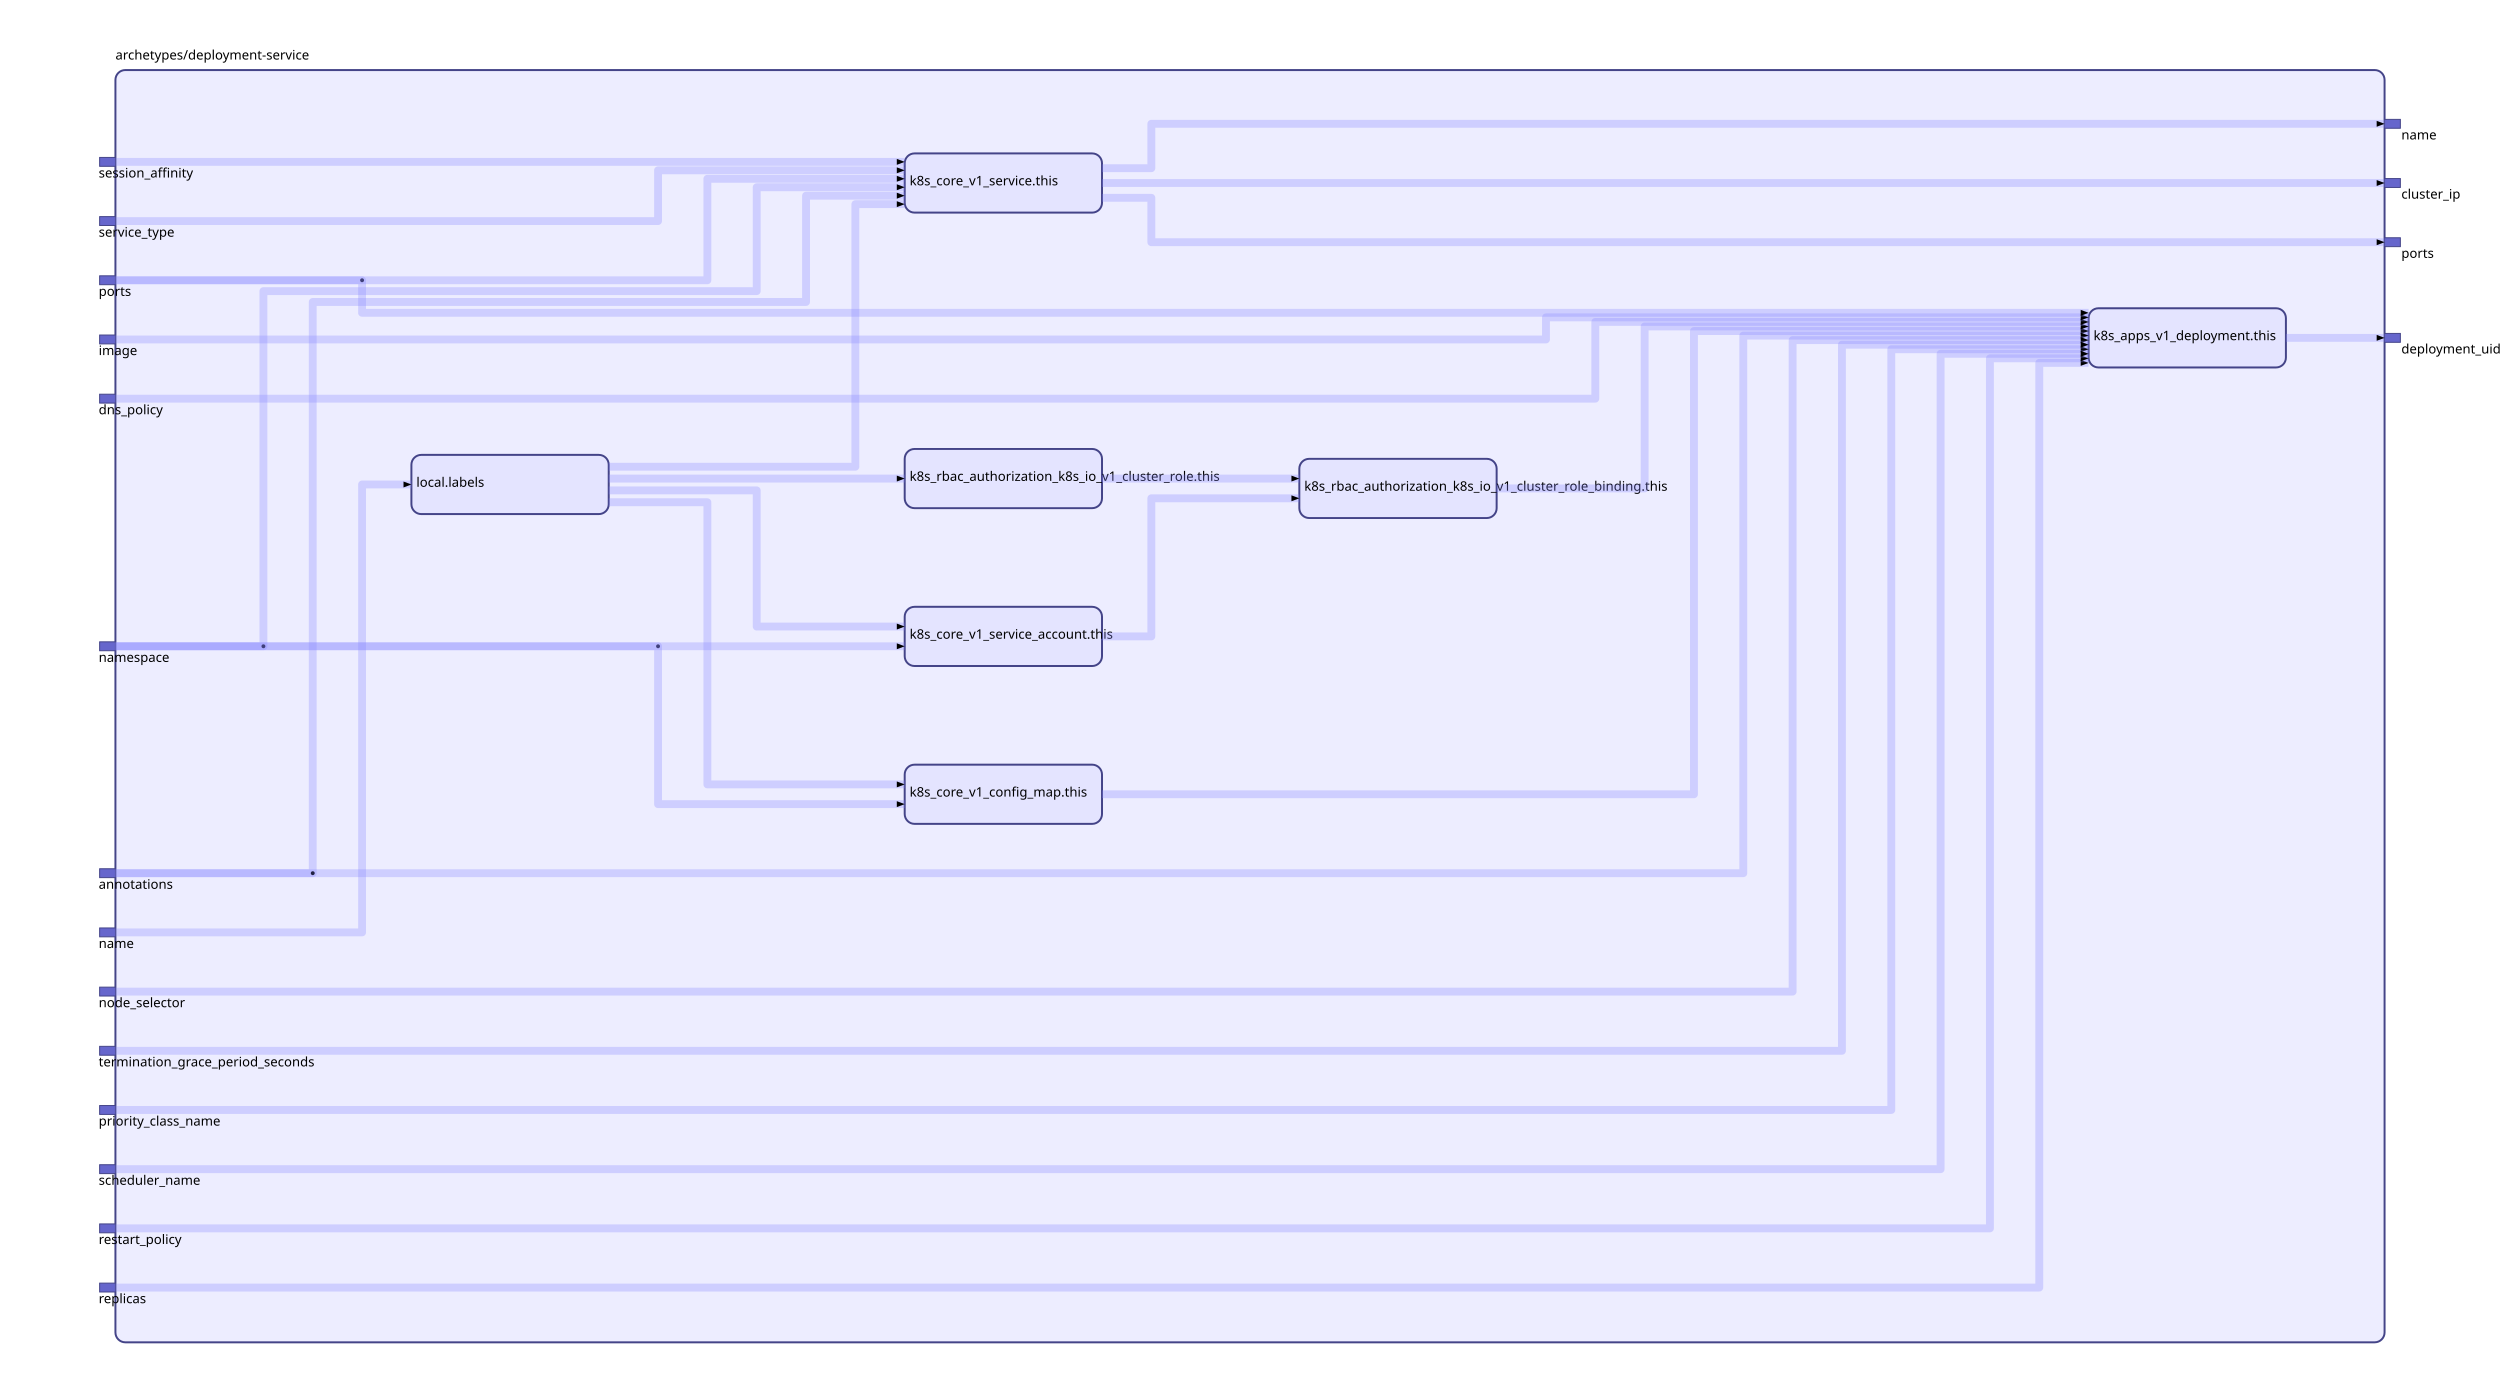
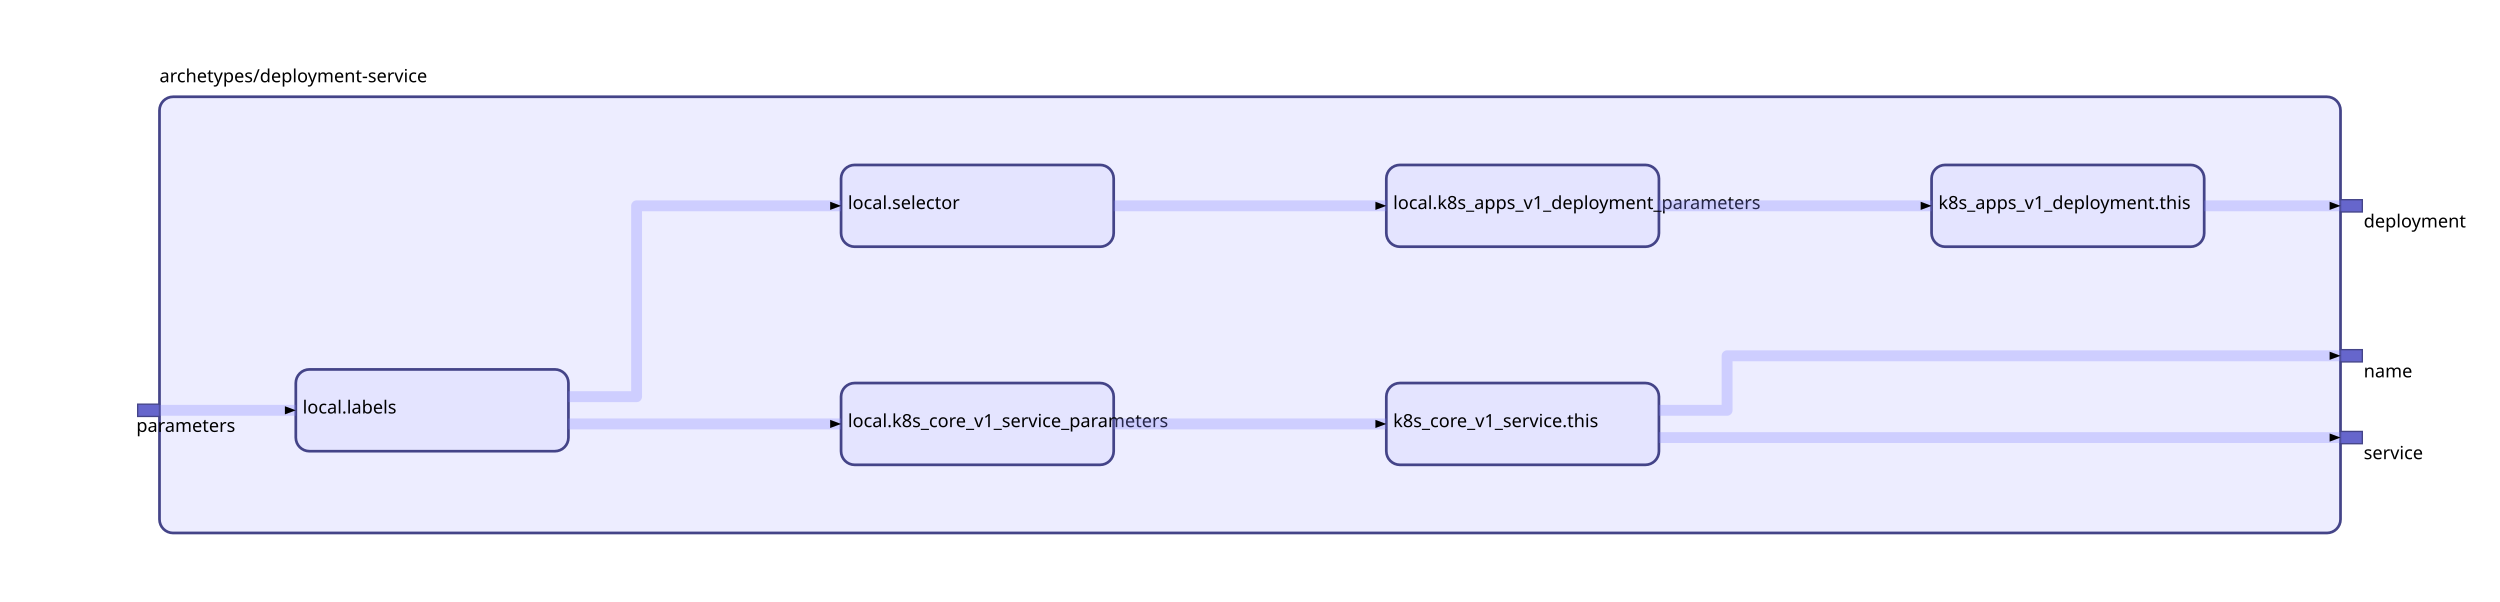
- <svg xmlns="http://www.w3.org/2000/svg" id="sprotty_1" class="sprotty-graph sprotty" tabindex="1002" viewBox="0 0 2534 1410.571">
+ <svg xmlns="http://www.w3.org/2000/svg" id="sprotty_1" class="sprotty-graph sprotty" tabindex="1002" viewBox="0 0 1834 441">
  <style>
.elknode {
    stroke: #448;
    stroke-width: 2;
    fill: #ddf;
    fill-opacity: 0.5;
}

.elkport {
    stroke: #448;
    stroke-width: 1;
    fill: #66c;
}

.elkedge {
    fill: none;
    stroke: #88f;
    stroke-width: 8;
    stroke-opacity: 0.3;
    pointer-events: stroke;
    stroke-linejoin: round;
}

.elkedge:hover {
    stroke: #448;
    stroke-width: 8;
    stroke-opacity: 1;
    stroke-dasharray: 16px;
    stroke-dashoffset: 32px;
    animation: stroke 0.5s linear infinite;
}

@keyframes stroke {
    to {
        stroke-dashoffset: 0;
    }
}

.elkedge.arrow {
    fill: #336;
}

.elklabel {
    stroke-width: 0;
    stroke: #000;
    fill: #000;
    font-family: sans-serif;
    font-size: 10pt;
    dominant-baseline: hanging;
}

.elklabel:hover {
    font-size: 24pt;
}

.elkjunction {
    stroke: none;
    fill: #224;
}

.selected &gt; rect {
    stroke-width: 3;
}

.mouseover {
    stroke: #88f;
}
/*
 * Copyright (C) 2017 TypeFox and others.
 *
 * Licensed under the Apache License, Version 2.0 (the "License"); you may not use this file except in compliance with the License.
 * You may obtain a copy of the License at http://www.apache.org/licenses/LICENSE-2.0
 */

.sprotty {
    padding: 0px;
    font-family: "Helvetica Neue", Helvetica, Arial, sans-serif;
}

.sprotty-hidden {
    display: block;
    position: absolute;
    width: 0px;
    height: 0px;
}

.sprotty-popup {
    font-family: "Helvetica Neue", Helvetica, Arial, sans-serif;
    position: absolute;
    background: white;
    border-radius: 5px;
    border: 1px solid;
    max-width: 400px;
    min-width: 100px;
}

.sprotty-popup &gt; div {
    margin: 10px;
}

.sprotty-popup-closed {
    display: none;
}
</style>
  <g transform="scale(1) translate(0,0)">
    <g id="sprotty_3" transform="translate(117, 71)" opacity="1">
-       <rect class="elknode" x="0" y="0" rx="10" width="2300" height="1289.571" />
-       <g id="sprotty_5" transform="translate(2000, 241.456)" opacity="1">
+       <rect class="elknode" x="0" y="0" rx="10" width="1600" height="320" />
+       <g id="sprotty_5" transform="translate(1300, 50)" opacity="1">
        <rect class="elknode" x="0" y="0" rx="10" width="200" height="60" />
        <text id="sprotty_6" class="elklabel" transform="translate(5, 22) translate(0, 0)" opacity="1">k8s_apps_v1_deployment.this</text>
      </g>
-       <g id="sprotty_7" transform="translate(800, 704.0714)" opacity="1">
+       <g id="sprotty_7" transform="translate(900, 210)" opacity="1">
        <rect class="elknode" x="0" y="0" rx="10" width="200" height="60" />
-         <text id="sprotty_8" class="elklabel" transform="translate(5, 22) translate(0, 0)" opacity="1">k8s_core_v1_config_map.this</text>
+         <text id="sprotty_8" class="elklabel" transform="translate(5, 22) translate(0, 0)" opacity="1">k8s_core_v1_service.this</text>
      </g>
-       <g id="sprotty_9" transform="translate(800, 84.5)" opacity="1">
+       <g id="sprotty_9" transform="translate(900, 50)" opacity="1">
        <rect class="elknode" x="0" y="0" rx="10" width="200" height="60" />
-         <text id="sprotty_10" class="elklabel" transform="translate(5, 22) translate(0, 0)" opacity="1">k8s_core_v1_service.this</text>
+         <text id="sprotty_10" class="elklabel" transform="translate(5, 22) translate(0, 0)" opacity="1">local.k8s_apps_v1_deployment_parameters</text>
      </g>
-       <g id="sprotty_11" transform="translate(800, 544.0714)" opacity="1">
+       <g id="sprotty_11" transform="translate(500, 210)" opacity="1">
        <rect class="elknode" x="0" y="0" rx="10" width="200" height="60" />
-         <text id="sprotty_12" class="elklabel" transform="translate(5, 22) translate(0, 0)" opacity="1">k8s_core_v1_service_account.this</text>
+         <text id="sprotty_12" class="elklabel" transform="translate(5, 22) translate(0, 0)" opacity="1">local.k8s_core_v1_service_parameters</text>
      </g>
-       <g id="sprotty_13" transform="translate(800, 384.0714)" opacity="1">
+       <g id="sprotty_13" transform="translate(100, 200)" opacity="1">
        <rect class="elknode" x="0" y="0" rx="10" width="200" height="60" />
-         <text id="sprotty_14" class="elklabel" transform="translate(5, 22) translate(0, 0)" opacity="1">k8s_rbac_authorization_k8s_io_v1_cluster_role.this</text>
+         <text id="sprotty_14" class="elklabel" transform="translate(5, 22) translate(0, 0)" opacity="1">local.labels</text>
      </g>
-       <g id="sprotty_15" transform="translate(1200, 394.0714)" opacity="1">
+       <g id="sprotty_15" transform="translate(500, 50)" opacity="1">
        <rect class="elknode" x="0" y="0" rx="10" width="200" height="60" />
-         <text id="sprotty_16" class="elklabel" transform="translate(5, 22) translate(0, 0)" opacity="1">k8s_rbac_authorization_k8s_io_v1_cluster_role_binding.this</text>
+         <text id="sprotty_16" class="elklabel" transform="translate(5, 22) translate(0, 0)" opacity="1">local.selector</text>
      </g>
-       <g id="sprotty_49" transform="translate(300, 390.0714)" opacity="1">
-         <rect class="elknode" x="0" y="0" rx="10" width="200" height="60" />
-         <text id="sprotty_50" class="elklabel" transform="translate(5, 22) translate(0, 0)" opacity="1">local.labels</text>
+       <g id="sprotty_21" transform="translate(-16, 225.5)" opacity="1">
+         <rect class="elkport" x="0" y="0" width="16" height="9" />
+         <text id="sprotty_22" class="elklabel" transform="translate(-1, 10) translate(0, 0)" opacity="1">parameters</text>
      </g>
-       <g id="sprotty_19" transform="translate(-16, 809.5714)" opacity="1">
+       <g id="sprotty_25" transform="translate(1600, 75.5)" opacity="1">
        <rect class="elkport" x="0" y="0" width="16" height="9" />
-         <text id="sprotty_20" class="elklabel" transform="translate(-1, 10) translate(0, 0)" opacity="1">annotations</text>
+         <text id="sprotty_26" class="elklabel" transform="translate(17, 10) translate(0, 0)" opacity="1">deployment</text>
      </g>
-       <g id="sprotty_22" transform="translate(-16, 328.5714)" opacity="1">
+       <g id="sprotty_28" transform="translate(1600, 185.5)" opacity="1">
        <rect class="elkport" x="0" y="0" width="16" height="9" />
-         <text id="sprotty_23" class="elklabel" transform="translate(-1, 10) translate(0, 0)" opacity="1">dns_policy</text>
+         <text id="sprotty_29" class="elklabel" transform="translate(17, 10) translate(0, 0)" opacity="1">name</text>
      </g>
-       <g id="sprotty_25" transform="translate(-16, 268.5714)" opacity="1">
+       <g id="sprotty_31" transform="translate(1600, 245.5)" opacity="1">
        <rect class="elkport" x="0" y="0" width="16" height="9" />
-         <text id="sprotty_26" class="elklabel" transform="translate(-1, 10) translate(0, 0)" opacity="1">image</text>
-       </g>
-       <g id="sprotty_28" transform="translate(-16, 929.5714)" opacity="1">
-         <rect class="elkport" x="0" y="0" width="16" height="9" />
-         <text id="sprotty_29" class="elklabel" transform="translate(-1, 10) translate(0, 0)" opacity="1">node_selector</text>
-       </g>
-       <g id="sprotty_31" transform="translate(-16, 208.5714)" opacity="1">
-         <rect class="elkport" x="0" y="0" width="16" height="9" />
-         <text id="sprotty_32" class="elklabel" transform="translate(-1, 10) translate(0, 0)" opacity="1">ports</text>
-       </g>
-       <g id="sprotty_34" transform="translate(-16, 1049.571)" opacity="1">
-         <rect class="elkport" x="0" y="0" width="16" height="9" />
-         <text id="sprotty_35" class="elklabel" transform="translate(-1, 10) translate(0, 0)" opacity="1">priority_class_name</text>
-       </g>
-       <g id="sprotty_37" transform="translate(-16, 1229.571)" opacity="1">
-         <rect class="elkport" x="0" y="0" width="16" height="9" />
-         <text id="sprotty_38" class="elklabel" transform="translate(-1, 10) translate(0, 0)" opacity="1">replicas</text>
-       </g>
-       <g id="sprotty_40" transform="translate(-16, 1169.571)" opacity="1">
-         <rect class="elkport" x="0" y="0" width="16" height="9" />
-         <text id="sprotty_41" class="elklabel" transform="translate(-1, 10) translate(0, 0)" opacity="1">restart_policy</text>
-       </g>
-       <g id="sprotty_43" transform="translate(-16, 1109.571)" opacity="1">
-         <rect class="elkport" x="0" y="0" width="16" height="9" />
-         <text id="sprotty_44" class="elklabel" transform="translate(-1, 10) translate(0, 0)" opacity="1">scheduler_name</text>
-       </g>
-       <g id="sprotty_46" transform="translate(-16, 989.5714)" opacity="1">
-         <rect class="elkport" x="0" y="0" width="16" height="9" />
-         <text id="sprotty_47" class="elklabel" transform="translate(-1, 10) translate(0, 0)" opacity="1">termination_grace_period_seconds</text>
-       </g>
-       <g id="sprotty_52" transform="translate(-16, 579.5714)" opacity="1">
-         <rect class="elkport" x="0" y="0" width="16" height="9" />
-         <text id="sprotty_53" class="elklabel" transform="translate(-1, 10) translate(0, 0)" opacity="1">namespace</text>
-       </g>
-       <g id="sprotty_59" transform="translate(-16, 148.5714)" opacity="1">
-         <rect class="elkport" x="0" y="0" width="16" height="9" />
-         <text id="sprotty_60" class="elklabel" transform="translate(-1, 10) translate(0, 0)" opacity="1">service_type</text>
-       </g>
-       <g id="sprotty_62" transform="translate(-16, 88.57143)" opacity="1">
-         <rect class="elkport" x="0" y="0" width="16" height="9" />
-         <text id="sprotty_63" class="elklabel" transform="translate(-1, 10) translate(0, 0)" opacity="1">session_affinity</text>
-       </g>
-       <g id="sprotty_70" transform="translate(-16, 869.5714)" opacity="1">
-         <rect class="elkport" x="0" y="0" width="16" height="9" />
-         <text id="sprotty_71" class="elklabel" transform="translate(-1, 10) translate(0, 0)" opacity="1">name</text>
-       </g>
-       <g id="sprotty_73" transform="translate(2300, 110)" opacity="1">
-         <rect class="elkport" x="0" y="0" width="16" height="9" />
-         <text id="sprotty_74" class="elklabel" transform="translate(17, 10) translate(0, 0)" opacity="1">cluster_ip</text>
-       </g>
-       <g id="sprotty_76" transform="translate(2300, 266.956)" opacity="1">
-         <rect class="elkport" x="0" y="0" width="16" height="9" />
-         <text id="sprotty_77" class="elklabel" transform="translate(17, 10) translate(0, 0)" opacity="1">deployment_uid</text>
-       </g>
-       <g id="sprotty_79" transform="translate(2300, 50)" opacity="1">
-         <rect class="elkport" x="0" y="0" width="16" height="9" />
-         <text id="sprotty_80" class="elklabel" transform="translate(17, 10) translate(0, 0)" opacity="1">name</text>
-       </g>
-       <g id="sprotty_82" transform="translate(2300, 170)" opacity="1">
-         <rect class="elkport" x="0" y="0" width="16" height="9" />
-         <text id="sprotty_83" class="elklabel" transform="translate(17, 10) translate(0, 0)" opacity="1">ports</text>
+         <text id="sprotty_32" class="elklabel" transform="translate(17, 10) translate(0, 0)" opacity="1">service</text>
      </g>
      <text id="sprotty_4" class="elklabel" transform="translate(0, -21) translate(0, 0)" opacity="1">archetypes/deployment-service</text>
      <g id="sprotty_17" class="sprotty-edge" opacity="1">
-         <path class="elkedge" d="M 1000,734.071 L 1600,734.071 L 1600,264.533 L 2000,264.533" />
-         <path class="edge arrow" d="M 0,0 L 8,-3 L 8,3 Z" transform="rotate(180 2000 264.533) translate(2000 264.533)" />
+         <path class="elkedge" d="M 1100,80 L 1300,80" />
+         <path class="edge arrow" d="M 0,0 L 8,-3 L 8,3 Z" transform="rotate(180 1300 80) translate(1300 80)" />
      </g>
      <g id="sprotty_18" class="sprotty-edge" opacity="1">
-         <path class="elkedge" d="M 1400,424.071 L 1550,424.071 L 1550,259.918 L 2000,259.918" />
-         <path class="edge arrow" d="M 0,0 L 8,-3 L 8,3 Z" transform="rotate(180 2000 259.9176) translate(2000 259.9176)" />
+         <path class="elkedge" d="M 700,240 L 900,240" />
+         <path class="edge arrow" d="M 0,0 L 8,-3 L 8,3 Z" transform="rotate(180 900 240) translate(900 240)" />
      </g>
-       <g id="sprotty_21" class="sprotty-edge" opacity="1">
-         <path class="elkedge" d="M 0,814.071 L 1650,814.071 L 1650,269.148 L 2000,269.148" />
-         <path class="edge arrow" d="M 0,0 L 8,-3 L 8,3 Z" transform="rotate(180 2000 269.1484) translate(2000 269.1484)" />
+       <g id="sprotty_19" class="sprotty-edge" opacity="1">
+         <path class="elkedge" d="M 700,80 L 900,80" />
+         <path class="edge arrow" d="M 0,0 L 8,-3 L 8,3 Z" transform="rotate(180 900 80) translate(900 80)" />
+       </g>
+       <g id="sprotty_20" class="sprotty-edge" opacity="1">
+         <path class="elkedge" d="M 300,240 L 500,240" />
+         <path class="edge arrow" d="M 0,0 L 8,-3 L 8,3 Z" transform="rotate(180 500 240) translate(500 240)" />
+       </g>
+       <g id="sprotty_23" class="sprotty-edge" opacity="1">
+         <path class="elkedge" d="M 0,230 L 100,230" />
+         <path class="edge arrow" d="M 0,0 L 8,-3 L 8,3 Z" transform="rotate(180 100 230) translate(100 230)" />
      </g>
      <g id="sprotty_24" class="sprotty-edge" opacity="1">
-         <path class="elkedge" d="M 0,333.071 L 1500,333.071 L 1500,255.302 L 2000,255.302" />
-         <path class="edge arrow" d="M 0,0 L 8,-3 L 8,3 Z" transform="rotate(180 2000 255.3022) translate(2000 255.3022)" />
+         <path class="elkedge" d="M 300,220 L 350,220 L 350,80 L 500,80" />
+         <path class="edge arrow" d="M 0,0 L 8,-3 L 8,3 Z" transform="rotate(180 500 80) translate(500 80)" />
      </g>
      <g id="sprotty_27" class="sprotty-edge" opacity="1">
-         <path class="elkedge" d="M 0,273.071 L 1450,273.071 L 1450,250.687 L 2000,250.687" />
-         <path class="edge arrow" d="M 0,0 L 8,-3 L 8,3 Z" transform="rotate(180 2000 250.6868) translate(2000 250.6868)" />
+         <path class="elkedge" d="M 1500,80 L 1600,80" />
+         <path class="edge arrow" d="M 0,0 L 8,-3 L 8,3 Z" transform="rotate(180 1600 80) translate(1600 80)" />
      </g>
      <g id="sprotty_30" class="sprotty-edge" opacity="1">
-         <path class="elkedge" d="M 0,934.071 L 1700,934.071 L 1700,273.764 L 2000,273.764" />
-         <path class="edge arrow" d="M 0,0 L 8,-3 L 8,3 Z" transform="rotate(180 2000 273.7637) translate(2000 273.7637)" />
+         <path class="elkedge" d="M 1100,230 L 1150,230 L 1150,190 L 1600,190" />
+         <path class="edge arrow" d="M 0,0 L 8,-3 L 8,3 Z" transform="rotate(180 1600 190) translate(1600 190)" />
      </g>
      <g id="sprotty_33" class="sprotty-edge" opacity="1">
-         <path class="elkedge" d="M 0,213.071 L 250,213.071 L 250,246.071 L 2000,246.071" />
-         <path class="edge arrow" d="M 0,0 L 8,-3 L 8,3 Z" transform="rotate(180 2000 246.0714) translate(2000 246.0714)" />
-         <g id="sprotty_33_j0" transform="translate(250, 213.0714)" opacity="1">
-           <circle class="elkjunction" r="2" />
-         </g>
-       </g>
-       <g id="sprotty_36" class="sprotty-edge" opacity="1">
-         <path class="elkedge" d="M 0,1054.071 L 1800,1054.071 L 1800,282.995 L 2000,282.995" />
-         <path class="edge arrow" d="M 0,0 L 8,-3 L 8,3 Z" transform="rotate(180 2000 282.9945) translate(2000 282.9945)" />
-       </g>
-       <g id="sprotty_39" class="sprotty-edge" opacity="1">
-         <path class="elkedge" d="M 0,1234.071 L 1950,1234.071 L 1950,296.841 L 2000,296.841" />
-         <path class="edge arrow" d="M 0,0 L 8,-3 L 8,3 Z" transform="rotate(180 2000 296.8407) translate(2000 296.8407)" />
-       </g>
-       <g id="sprotty_42" class="sprotty-edge" opacity="1">
-         <path class="elkedge" d="M 0,1174.071 L 1900,1174.071 L 1900,292.225 L 2000,292.225" />
-         <path class="edge arrow" d="M 0,0 L 8,-3 L 8,3 Z" transform="rotate(180 2000 292.2253) translate(2000 292.2253)" />
-       </g>
-       <g id="sprotty_45" class="sprotty-edge" opacity="1">
-         <path class="elkedge" d="M 0,1114.071 L 1850,1114.071 L 1850,287.61 L 2000,287.61" />
-         <path class="edge arrow" d="M 0,0 L 8,-3 L 8,3 Z" transform="rotate(180 2000 287.6099) translate(2000 287.6099)" />
-       </g>
-       <g id="sprotty_48" class="sprotty-edge" opacity="1">
-         <path class="elkedge" d="M 0,994.071 L 1750,994.071 L 1750,278.379 L 2000,278.379" />
-         <path class="edge arrow" d="M 0,0 L 8,-3 L 8,3 Z" transform="rotate(180 2000 278.3791) translate(2000 278.3791)" />
-       </g>
-       <g id="sprotty_51" class="sprotty-edge" opacity="1">
-         <path class="elkedge" d="M 500,438.071 L 600,438.071 L 600,724.071 L 800,724.071" />
-         <path class="edge arrow" d="M 0,0 L 8,-3 L 8,3 Z" transform="rotate(180 800 724.0714) translate(800 724.0714)" />
-       </g>
-       <g id="sprotty_54" class="sprotty-edge" opacity="1">
-         <path class="elkedge" d="M 0,584.071 L 550,584.071 L 550,744.071 L 800,744.071" />
-         <path class="edge arrow" d="M 0,0 L 8,-3 L 8,3 Z" transform="rotate(180 800 744.0714) translate(800 744.0714)" />
-         <g id="sprotty_54_j0" transform="translate(550, 584.0714)" opacity="1">
-           <circle class="elkjunction" r="2" />
-         </g>
-       </g>
-       <g id="sprotty_55" class="sprotty-edge" opacity="1">
-         <path class="elkedge" d="M 500,402.071 L 750,402.071 L 750,135.929 L 800,135.929" />
-         <path class="edge arrow" d="M 0,0 L 8,-3 L 8,3 Z" transform="rotate(180 800 135.9286) translate(800 135.9286)" />
-       </g>
-       <g id="sprotty_56" class="sprotty-edge" opacity="1">
-         <path class="elkedge" d="M 0,814.071 L 200,814.071 L 200,235.071 L 700,235.071 L 700,127.357 L 800,127.357" />
-         <path class="edge arrow" d="M 0,0 L 8,-3 L 8,3 Z" transform="rotate(180 800 127.3571) translate(800 127.3571)" />
-         <g id="sprotty_56_j0" transform="translate(200, 814.0714)" opacity="1">
-           <circle class="elkjunction" r="2" />
-         </g>
-       </g>
-       <g id="sprotty_57" class="sprotty-edge" opacity="1">
-         <path class="elkedge" d="M 0,584.071 L 150,584.071 L 150,224.071 L 650,224.071 L 650,118.786 L 800,118.786" />
-         <path class="edge arrow" d="M 0,0 L 8,-3 L 8,3 Z" transform="rotate(180 800 118.7857) translate(800 118.7857)" />
-         <g id="sprotty_57_j0" transform="translate(150, 584.0714)" opacity="1">
-           <circle class="elkjunction" r="2" />
-         </g>
-       </g>
-       <g id="sprotty_58" class="sprotty-edge" opacity="1">
-         <path class="elkedge" d="M 0,213.071 L 600,213.071 L 600,110.214 L 800,110.214" />
-         <path class="edge arrow" d="M 0,0 L 8,-3 L 8,3 Z" transform="rotate(180 800 110.2143) translate(800 110.2143)" />
-       </g>
-       <g id="sprotty_61" class="sprotty-edge" opacity="1">
-         <path class="elkedge" d="M 0,153.071 L 550,153.071 L 550,101.643 L 800,101.643" />
-         <path class="edge arrow" d="M 0,0 L 8,-3 L 8,3 Z" transform="rotate(180 800 101.6429) translate(800 101.6429)" />
-       </g>
-       <g id="sprotty_64" class="sprotty-edge" opacity="1">
-         <path class="elkedge" d="M 0,93.071 L 800,93.071" />
-         <path class="edge arrow" d="M 0,0 L 8,-3 L 8,3 Z" transform="rotate(180 800 93.07143) translate(800 93.07143)" />
-       </g>
-       <g id="sprotty_65" class="sprotty-edge" opacity="1">
-         <path class="elkedge" d="M 500,426.071 L 650,426.071 L 650,564.071 L 800,564.071" />
-         <path class="edge arrow" d="M 0,0 L 8,-3 L 8,3 Z" transform="rotate(180 800 564.0714) translate(800 564.0714)" />
-       </g>
-       <g id="sprotty_66" class="sprotty-edge" opacity="1">
-         <path class="elkedge" d="M 0,584.071 L 800,584.071" />
-         <path class="edge arrow" d="M 0,0 L 8,-3 L 8,3 Z" transform="rotate(180 800 584.0714) translate(800 584.0714)" />
-       </g>
-       <g id="sprotty_67" class="sprotty-edge" opacity="1">
-         <path class="elkedge" d="M 500,414.071 L 800,414.071" />
-         <path class="edge arrow" d="M 0,0 L 8,-3 L 8,3 Z" transform="rotate(180 800 414.0714) translate(800 414.0714)" />
-       </g>
-       <g id="sprotty_68" class="sprotty-edge" opacity="1">
-         <path class="elkedge" d="M 1000,574.071 L 1050,574.071 L 1050,434.071 L 1200,434.071" />
-         <path class="edge arrow" d="M 0,0 L 8,-3 L 8,3 Z" transform="rotate(180 1200 434.0714) translate(1200 434.0714)" />
-       </g>
-       <g id="sprotty_69" class="sprotty-edge" opacity="1">
-         <path class="elkedge" d="M 1000,414.071 L 1200,414.071" />
-         <path class="edge arrow" d="M 0,0 L 8,-3 L 8,3 Z" transform="rotate(180 1200 414.0714) translate(1200 414.0714)" />
-       </g>
-       <g id="sprotty_72" class="sprotty-edge" opacity="1">
-         <path class="elkedge" d="M 0,874.071 L 250,874.071 L 250,420.071 L 300,420.071" />
-         <path class="edge arrow" d="M 0,0 L 8,-3 L 8,3 Z" transform="rotate(180 300 420.0714) translate(300 420.0714)" />
-       </g>
-       <g id="sprotty_75" class="sprotty-edge" opacity="1">
-         <path class="elkedge" d="M 1000,114.5 L 2300,114.5" />
-         <path class="edge arrow" d="M 0,0 L 8,-3 L 8,3 Z" transform="rotate(180 2300 114.5) translate(2300 114.5)" />
-       </g>
-       <g id="sprotty_78" class="sprotty-edge" opacity="1">
-         <path class="elkedge" d="M 2200,271.456 L 2300,271.456" />
-         <path class="edge arrow" d="M 0,0 L 8,-3 L 8,3 Z" transform="rotate(180 2300 271.456) translate(2300 271.456)" />
-       </g>
-       <g id="sprotty_81" class="sprotty-edge" opacity="1">
-         <path class="elkedge" d="M 1000,99.5 L 1050,99.5 L 1050,54.5 L 2300,54.5" />
-         <path class="edge arrow" d="M 0,0 L 8,-3 L 8,3 Z" transform="rotate(180 2300 54.5) translate(2300 54.5)" />
-       </g>
-       <g id="sprotty_84" class="sprotty-edge" opacity="1">
-         <path class="elkedge" d="M 1000,129.5 L 1050,129.5 L 1050,174.5 L 2300,174.5" />
-         <path class="edge arrow" d="M 0,0 L 8,-3 L 8,3 Z" transform="rotate(180 2300 174.5) translate(2300 174.5)" />
+         <path class="elkedge" d="M 1100,250 L 1600,250" />
+         <path class="edge arrow" d="M 0,0 L 8,-3 L 8,3 Z" transform="rotate(180 1600 250) translate(1600 250)" />
      </g>
    </g>
  </g>
</svg>
